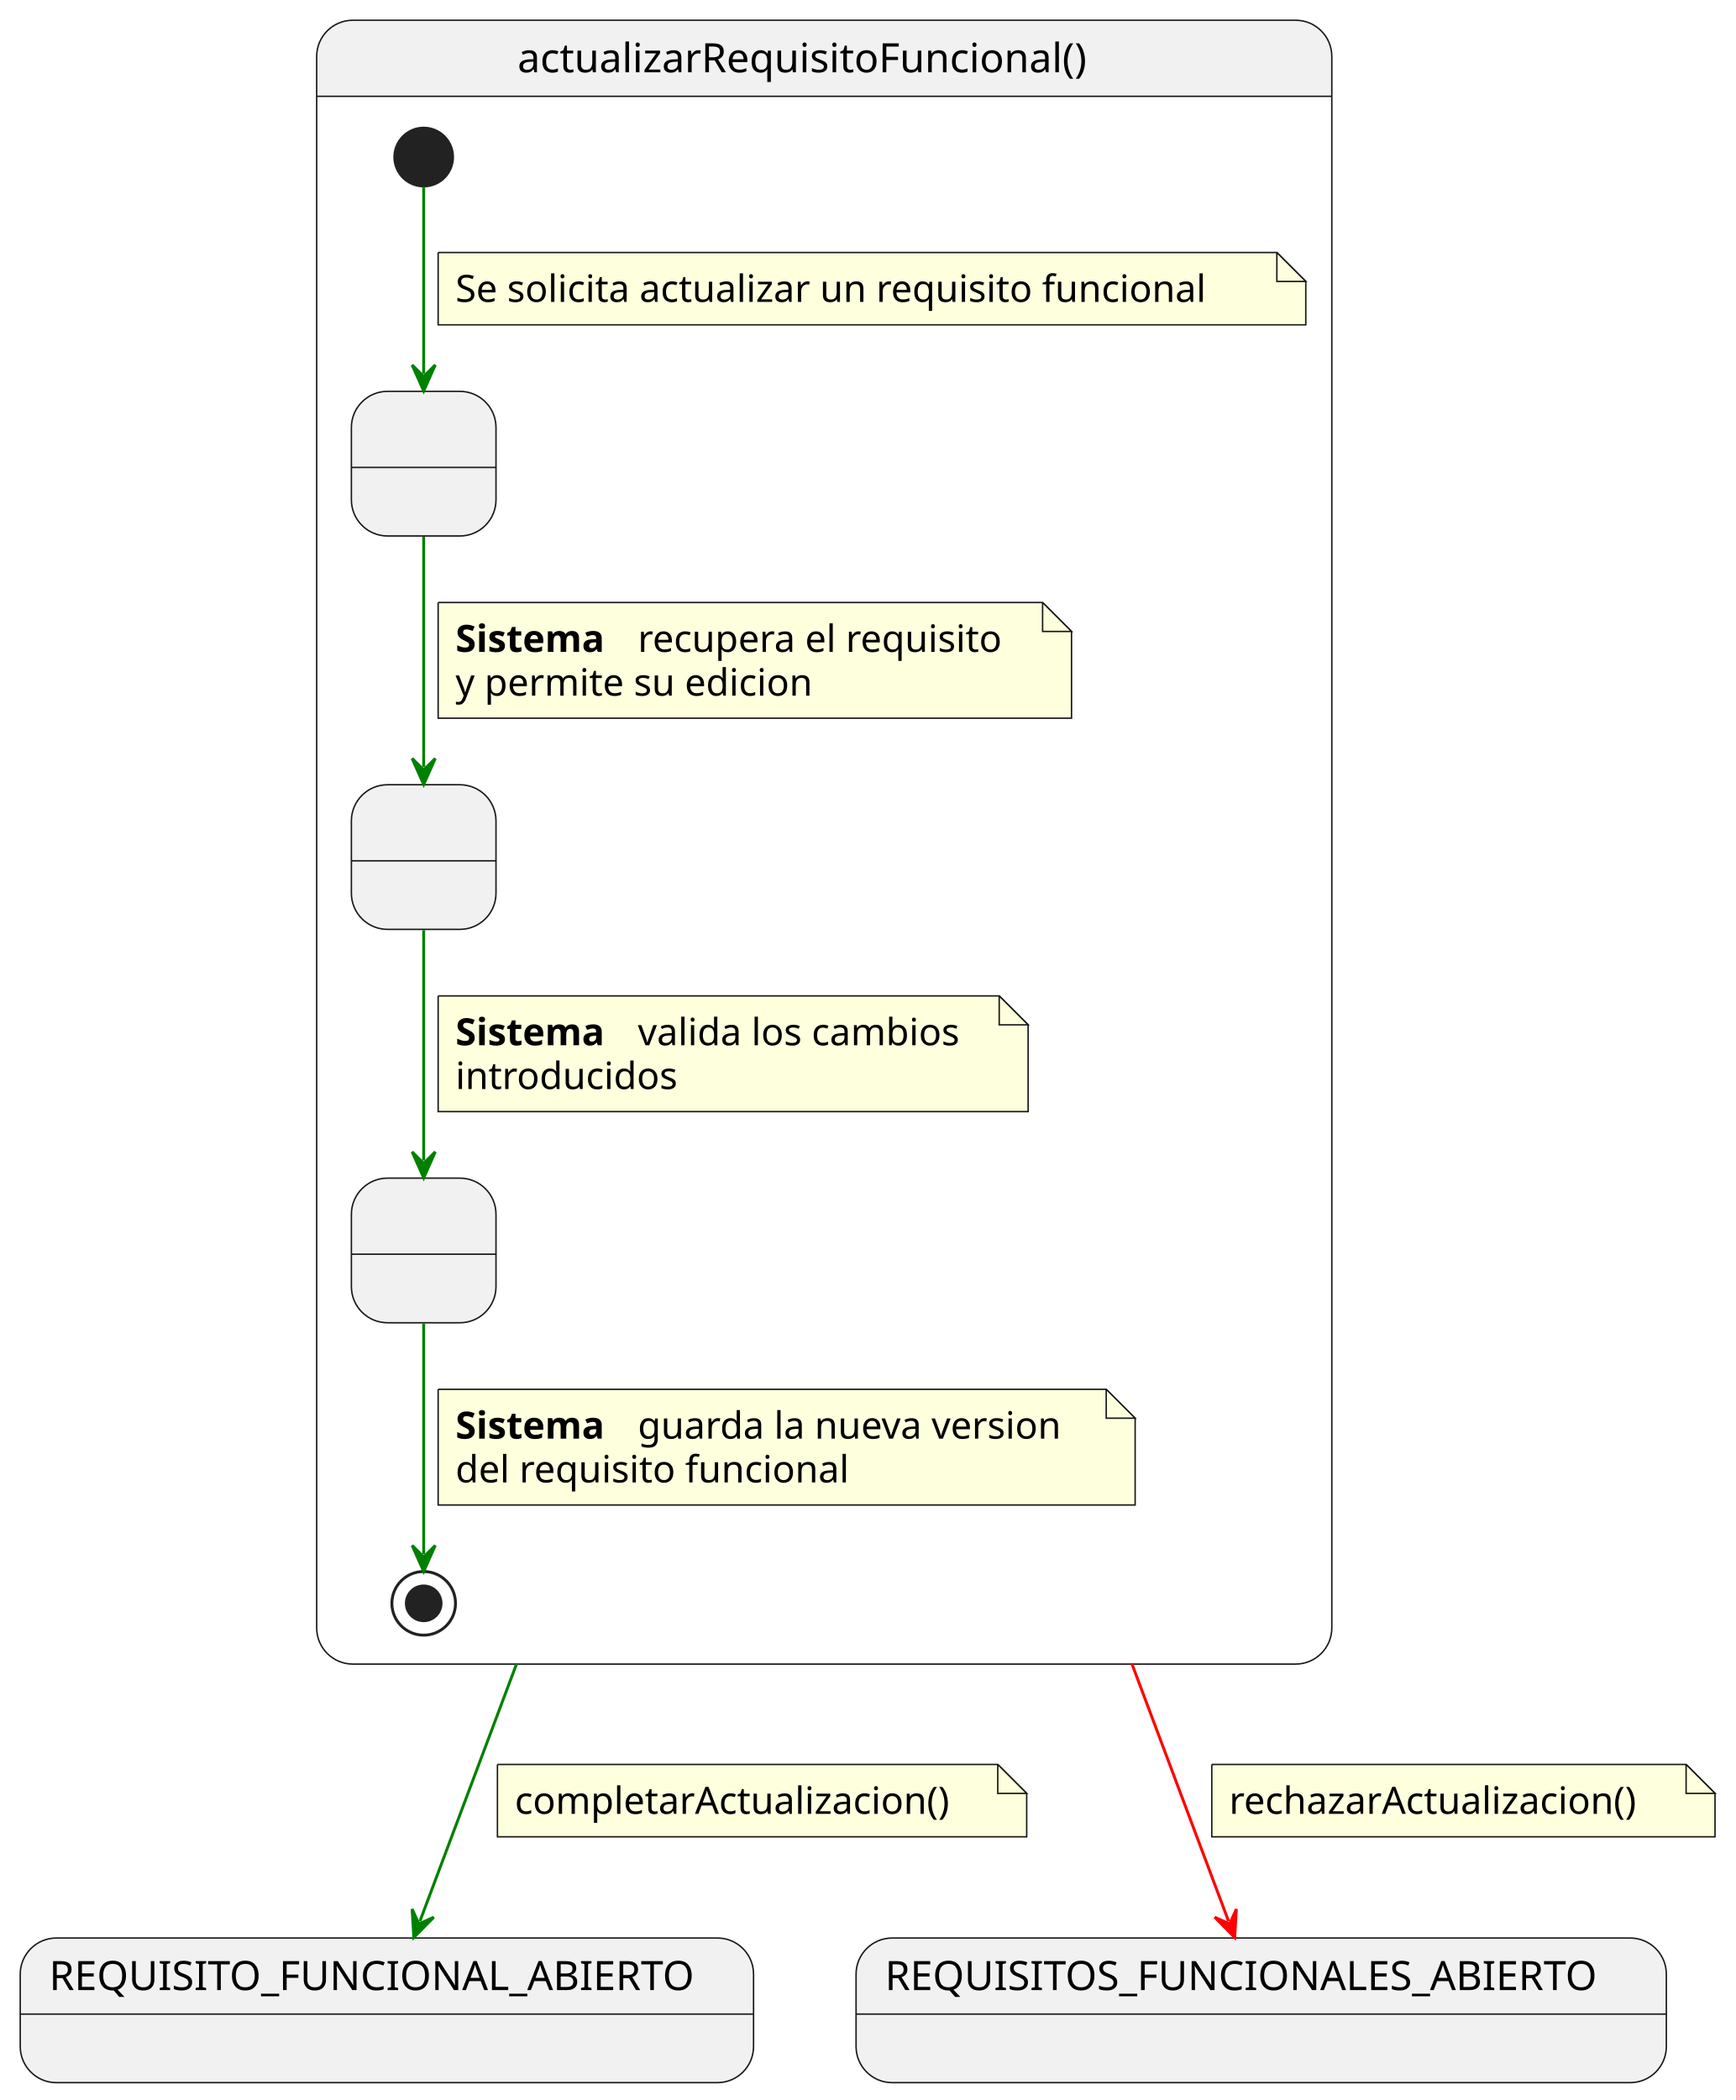
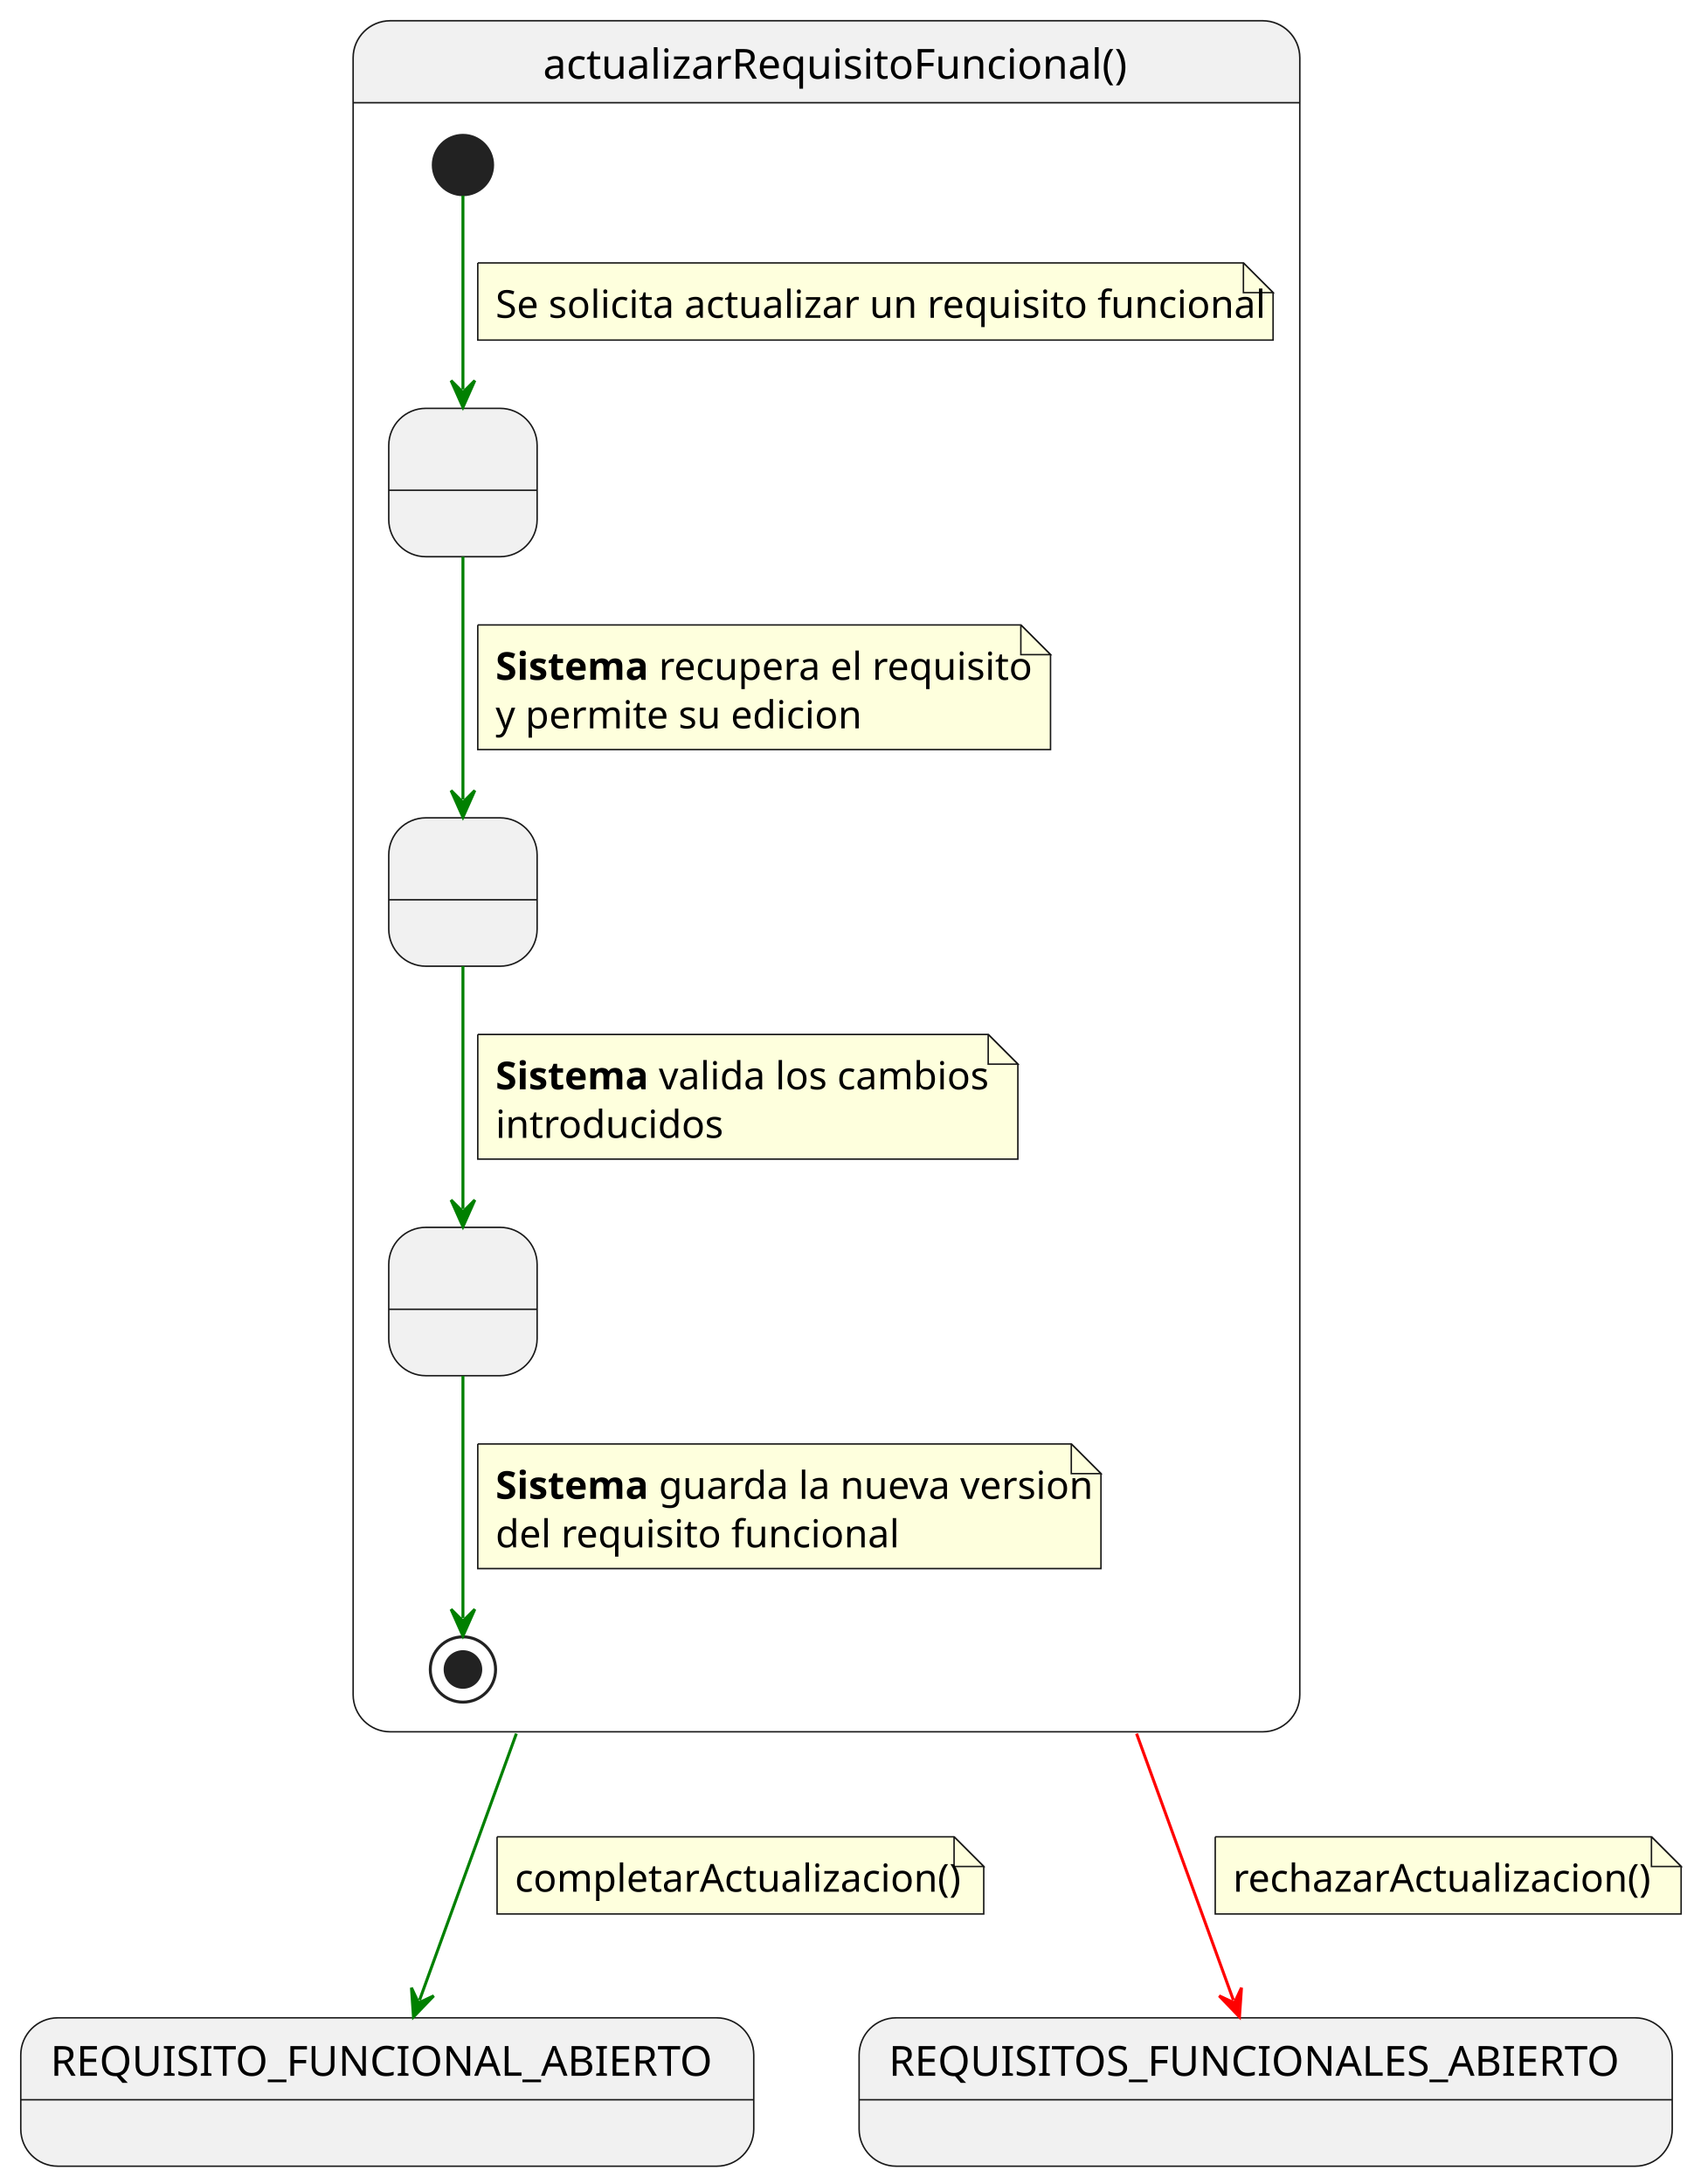
- <svg xmlns="http://www.w3.org/2000/svg" contentStyleType="text/css" data-diagram-type="STATE" height="726px" preserveAspectRatio="none" style="width:600px;height:726px;background:#FFFFFF;" version="1.1" viewBox="0 0 600 726" width="600px" zoomAndPan="magnify">
+ <svg xmlns="http://www.w3.org/2000/svg" contentStyleType="text/css" height="736px" preserveAspectRatio="none" style="width:573px;height:736px;background:#FFFFFF;" version="1.1" viewBox="0 0 573 736" width="573px" zoomAndPan="magnify">
  <defs />
  <g>
-     <path d="M122,7 L448,7 A12.5,12.5 0 0 1 460.5,19.5 L460.5,33.297 L109.5,33.297 L109.5,19.5 A12.5,12.5 0 0 1 122,7" fill="#F1F1F1" />
-     <rect fill="none" height="568.297" rx="12.5" ry="12.5" style="stroke:#181818;stroke-width:0.5;" width="351" x="109.5" y="7" />
-     <line style="stroke:#181818;stroke-width:0.5;" x1="109.5" x2="460.5" y1="33.297" y2="33.297" />
-     <text fill="#000000" font-family="sans-serif" font-size="14" lengthAdjust="spacing" textLength="212.126" x="178.937" y="24.995">actualizarRequisitoFuncional()</text>
+     <path d="M131.5,7 L425.5,7 A12.5,12.5 0 0 1 438,19.5 L438,34.609 L119,34.609 L119,19.5 A12.5,12.5 0 0 1 131.5,7 " fill="#F1F1F1" style="stroke:#F1F1F1;stroke-width:1.0;" />
+     <rect fill="none" height="576.609" rx="12.5" ry="12.5" style="stroke:#181818;stroke-width:0.5;" width="319" x="119" y="7" />
+     <line style="stroke:#181818;stroke-width:0.5;" x1="119" x2="438" y1="34.609" y2="34.609" />
+     <text fill="#000000" font-family="sans-serif" font-size="14" lengthAdjust="spacing" textLength="191" x="183" y="26.533">actualizarRequisitoFuncional()</text>
    <g id="actualizarRequisitoFuncional.RecuperandoRequisito">
-       <rect fill="#F1F1F1" height="50" rx="12.5" ry="12.5" style="stroke:#181818;stroke-width:0.5;" width="50" x="121.5" y="135.297" />
-       <line style="stroke:#181818;stroke-width:0.5;" x1="121.5" x2="171.5" y1="161.594" y2="161.594" />
-       <text fill="#000000" font-family="sans-serif" font-size="14" lengthAdjust="spacing" textLength="4.45" x="144.275" y="153.292"> </text>
+       <rect fill="#F1F1F1" height="50" rx="12.5" ry="12.5" style="stroke:#181818;stroke-width:0.5;" width="50" x="131" y="137.609" />
+       <line style="stroke:#181818;stroke-width:0.5;" x1="131" x2="181" y1="165.219" y2="165.219" />
+       <text fill="#000000" font-family="sans-serif" font-size="14" lengthAdjust="spacing" textLength="4" x="154" y="157.143"> </text>
    </g>
    <g id="actualizarRequisitoFuncional.EditandoRequisito">
-       <rect fill="#F1F1F1" height="50" rx="12.5" ry="12.5" style="stroke:#181818;stroke-width:0.5;" width="50" x="121.5" y="271.297" />
-       <line style="stroke:#181818;stroke-width:0.5;" x1="121.5" x2="171.5" y1="297.594" y2="297.594" />
-       <text fill="#000000" font-family="sans-serif" font-size="14" lengthAdjust="spacing" textLength="4.45" x="144.275" y="289.292"> </text>
+       <rect fill="#F1F1F1" height="50" rx="12.5" ry="12.5" style="stroke:#181818;stroke-width:0.5;" width="50" x="131" y="275.609" />
+       <line style="stroke:#181818;stroke-width:0.5;" x1="131" x2="181" y1="303.219" y2="303.219" />
+       <text fill="#000000" font-family="sans-serif" font-size="14" lengthAdjust="spacing" textLength="4" x="154" y="295.143"> </text>
    </g>
    <g id="actualizarRequisitoFuncional.GuardandoCambios">
-       <rect fill="#F1F1F1" height="50" rx="12.5" ry="12.5" style="stroke:#181818;stroke-width:0.5;" width="50" x="121.5" y="407.297" />
-       <line style="stroke:#181818;stroke-width:0.5;" x1="121.5" x2="171.5" y1="433.594" y2="433.594" />
-       <text fill="#000000" font-family="sans-serif" font-size="14" lengthAdjust="spacing" textLength="4.45" x="144.275" y="425.292"> </text>
+       <rect fill="#F1F1F1" height="50" rx="12.5" ry="12.5" style="stroke:#181818;stroke-width:0.5;" width="50" x="131" y="413.609" />
+       <line style="stroke:#181818;stroke-width:0.5;" x1="131" x2="181" y1="441.219" y2="441.219" />
+       <text fill="#000000" font-family="sans-serif" font-size="14" lengthAdjust="spacing" textLength="4" x="154" y="433.143"> </text>
    </g>
-     <ellipse cx="146.5" cy="54.297" fill="#222222" rx="10" ry="10" style="stroke:#222222;stroke-width:1;" />
-     <ellipse cx="146.5" cy="554.297" fill="none" rx="11" ry="11" style="stroke:#222222;stroke-width:1;" />
-     <ellipse cx="146.5" cy="554.297" fill="#222222" rx="6" ry="6" style="stroke:#222222;stroke-width:1;" />
-     <g class="link" data-entity-1=".start.actualizarRequisitoFuncional" data-entity-2="RecuperandoRequisito" data-source-line="9" data-uid="lnk3" id="link_.start.actualizarRequisitoFuncional_RecuperandoRequisito">
-       <path d="M146.5,64.527 C146.5,80.237 146.5,106.657 146.5,129.167" fill="none" id="*start*actualizarRequisitoFuncional-to-RecuperandoRequisito" style="stroke:#008000;stroke-width:1;" />
-       <polygon fill="#008000" points="146.5,135.167,150.5,126.167,146.5,130.167,142.5,126.167,146.5,135.167" style="stroke:#008000;stroke-width:1;" />
-       <path d="M151.5,87.297 L151.5,112.297 L451.5,112.297 L451.5,97.297 L441.5,87.297 L151.5,87.297" fill="#FEFFDD" style="stroke:#181818;stroke-width:0.5;" />
-       <path d="M441.5,87.297 L441.5,97.297 L451.5,97.297 L441.5,87.297" fill="#FEFFDD" style="stroke:#181818;stroke-width:0.5;" />
-       <text fill="#000000" font-family="sans-serif" font-size="13" lengthAdjust="spacing" textLength="279.405" x="157.5" y="104.364">Se solicita actualizar un requisito funcional</text>
+     <ellipse cx="156" cy="55.609" fill="#222222" rx="10" ry="10" style="stroke:#222222;stroke-width:1.0;" />
+     <ellipse cx="156" cy="562.609" fill="none" rx="11" ry="11" style="stroke:#222222;stroke-width:1.0;" />
+     <ellipse cx="156" cy="562.609" fill="#222222" rx="6" ry="6" style="stroke:#222222;stroke-width:1.0;" />
+     <g id="link_*start*actualizarRequisitoFuncional_RecuperandoRequisito">
+       <path d="M156,65.929 C156,81.789 156,108.519 156,131.249 " fill="none" id="*start*actualizarRequisitoFuncional-to-RecuperandoRequisito" style="stroke:#008000;stroke-width:1.0;" />
+       <polygon fill="#008000" points="156,137.249,160,128.249,156,132.249,152,128.249,156,137.249" style="stroke:#008000;stroke-width:1.0;" />
+       <path d="M161,88.609 L161,114.609 L429,114.609 L429,98.609 L419,88.609 L161,88.609 " fill="#FEFFDD" style="stroke:#181818;stroke-width:0.5;" />
+       <path d="M419,88.609 L419,98.609 L429,98.609 L419,88.609 " fill="#FEFFDD" style="stroke:#181818;stroke-width:0.5;" />
+       <text fill="#000000" font-family="sans-serif" font-size="13" lengthAdjust="spacing" textLength="247" x="167" y="107.105">Se solicita actualizar un requisito funcional</text>
    </g>
-     <g class="link" data-entity-1="RecuperandoRequisito" data-entity-2="EditandoRequisito" data-source-line="14" data-uid="lnk4" id="link_RecuperandoRequisito_EditandoRequisito">
-       <path d="M146.5,185.567 C146.5,209.847 146.5,240.987 146.5,265.207" fill="none" id="RecuperandoRequisito-to-EditandoRequisito" style="stroke:#008000;stroke-width:1;" />
-       <polygon fill="#008000" points="146.5,271.207,150.5,262.207,146.5,266.207,142.5,262.207,146.5,271.207" style="stroke:#008000;stroke-width:1;" />
-       <path d="M151.5,208.297 L151.5,248.297 L370.5,248.297 L370.5,218.297 L360.5,208.297 L151.5,208.297" fill="#FEFFDD" style="stroke:#181818;stroke-width:0.5;" />
-       <path d="M360.5,208.297 L360.5,218.297 L370.5,218.297 L360.5,208.297" fill="#FEFFDD" style="stroke:#181818;stroke-width:0.5;" />
-       <text fill="#000000" font-family="sans-serif" font-size="13" font-weight="bold" lengthAdjust="spacing" textLength="58.906" x="157.5" y="225.364">Sistema</text>
-       <text fill="#000000" font-family="sans-serif" font-size="13" lengthAdjust="spacing" textLength="135.046" x="220.539" y="225.364">recupera el requisito</text>
-       <text fill="#000000" font-family="sans-serif" font-size="13" lengthAdjust="spacing" textLength="132.882" x="157.5" y="240.497">y permite su edicion</text>
+     <g id="link_RecuperandoRequisito_EditandoRequisito">
+       <path d="M156,187.609 C156,212.319 156,244.609 156,269.389 " fill="none" id="RecuperandoRequisito-to-EditandoRequisito" style="stroke:#008000;stroke-width:1.0;" />
+       <polygon fill="#008000" points="156,275.389,160,266.389,156,270.389,152,266.389,156,275.389" style="stroke:#008000;stroke-width:1.0;" />
+       <path d="M161,210.609 L161,252.609 L354,252.609 L354,220.609 L344,210.609 L161,210.609 " fill="#FEFFDD" style="stroke:#181818;stroke-width:0.5;" />
+       <path d="M344,210.609 L344,220.609 L354,220.609 L344,210.609 " fill="#FEFFDD" style="stroke:#181818;stroke-width:0.5;" />
+       <text fill="#000000" font-family="sans-serif" font-size="13" font-weight="bold" lengthAdjust="spacing" textLength="51" x="167" y="229.105">Sistema</text>
+       <text fill="#000000" font-family="sans-serif" font-size="13" lengthAdjust="spacing" textLength="117" x="222" y="229.105">recupera el requisito</text>
+       <text fill="#000000" font-family="sans-serif" font-size="13" lengthAdjust="spacing" textLength="117" x="167" y="245.456">y permite su edicion</text>
    </g>
-     <g class="link" data-entity-1="EditandoRequisito" data-entity-2="GuardandoCambios" data-source-line="20" data-uid="lnk5" id="link_EditandoRequisito_GuardandoCambios">
-       <path d="M146.5,321.567 C146.5,345.847 146.5,376.987 146.5,401.207" fill="none" id="EditandoRequisito-to-GuardandoCambios" style="stroke:#008000;stroke-width:1;" />
-       <polygon fill="#008000" points="146.5,407.207,150.5,398.207,146.5,402.207,142.5,398.207,146.5,407.207" style="stroke:#008000;stroke-width:1;" />
-       <path d="M151.5,344.297 L151.5,384.297 L355.5,384.297 L355.5,354.297 L345.5,344.297 L151.5,344.297" fill="#FEFFDD" style="stroke:#181818;stroke-width:0.5;" />
-       <path d="M345.5,344.297 L345.5,354.297 L355.5,354.297 L345.5,344.297" fill="#FEFFDD" style="stroke:#181818;stroke-width:0.5;" />
-       <text fill="#000000" font-family="sans-serif" font-size="13" font-weight="bold" lengthAdjust="spacing" textLength="58.906" x="157.5" y="361.364">Sistema</text>
-       <text fill="#000000" font-family="sans-serif" font-size="13" lengthAdjust="spacing" textLength="120.072" x="220.539" y="361.364">valida los cambios</text>
-       <text fill="#000000" font-family="sans-serif" font-size="13" lengthAdjust="spacing" textLength="80.476" x="157.5" y="376.497">introducidos</text>
+     <g id="link_EditandoRequisito_GuardandoCambios">
+       <path d="M156,325.609 C156,350.319 156,382.609 156,407.389 " fill="none" id="EditandoRequisito-to-GuardandoCambios" style="stroke:#008000;stroke-width:1.0;" />
+       <polygon fill="#008000" points="156,413.389,160,404.389,156,408.389,152,404.389,156,413.389" style="stroke:#008000;stroke-width:1.0;" />
+       <path d="M161,348.609 L161,390.609 L343,390.609 L343,358.609 L333,348.609 L161,348.609 " fill="#FEFFDD" style="stroke:#181818;stroke-width:0.5;" />
+       <path d="M333,348.609 L333,358.609 L343,358.609 L333,348.609 " fill="#FEFFDD" style="stroke:#181818;stroke-width:0.5;" />
+       <text fill="#000000" font-family="sans-serif" font-size="13" font-weight="bold" lengthAdjust="spacing" textLength="51" x="167" y="367.104">Sistema</text>
+       <text fill="#000000" font-family="sans-serif" font-size="13" lengthAdjust="spacing" textLength="106" x="222" y="367.104">valida los cambios</text>
+       <text fill="#000000" font-family="sans-serif" font-size="13" lengthAdjust="spacing" textLength="70" x="167" y="383.456">introducidos</text>
    </g>
-     <g class="link" data-entity-1="GuardandoCambios" data-entity-2=".end.actualizarRequisitoFuncional" data-source-line="26" data-uid="lnk7" id="link_GuardandoCambios_.end.actualizarRequisitoFuncional">
-       <path d="M146.5,457.577 C146.5,483.877 146.5,518.567 146.5,537.277" fill="none" id="GuardandoCambios-to-*end*actualizarRequisitoFuncional" style="stroke:#008000;stroke-width:1;" />
-       <polygon fill="#008000" points="146.5,543.277,150.5,534.277,146.5,538.277,142.5,534.277,146.5,543.277" style="stroke:#008000;stroke-width:1;" />
-       <path d="M151.5,480.297 L151.5,520.297 L392.5,520.297 L392.5,490.297 L382.5,480.297 L151.5,480.297" fill="#FEFFDD" style="stroke:#181818;stroke-width:0.5;" />
-       <path d="M382.5,480.297 L382.5,490.297 L392.5,490.297 L382.5,480.297" fill="#FEFFDD" style="stroke:#181818;stroke-width:0.5;" />
-       <text fill="#000000" font-family="sans-serif" font-size="13" font-weight="bold" lengthAdjust="spacing" textLength="58.906" x="157.5" y="497.364">Sistema</text>
-       <text fill="#000000" font-family="sans-serif" font-size="13" lengthAdjust="spacing" textLength="157.746" x="220.539" y="497.364">guarda la nueva version</text>
-       <text fill="#000000" font-family="sans-serif" font-size="13" lengthAdjust="spacing" textLength="144.593" x="157.5" y="512.497">del requisito funcional</text>
+     <g id="link_GuardandoCambios_*end*actualizarRequisitoFuncional">
+       <path d="M156,463.709 C156,490.379 156,526.109 156,545.309 " fill="none" id="GuardandoCambios-to-*end*actualizarRequisitoFuncional" style="stroke:#008000;stroke-width:1.0;" />
+       <polygon fill="#008000" points="156,551.309,160,542.309,156,546.309,152,542.309,156,551.309" style="stroke:#008000;stroke-width:1.0;" />
+       <path d="M161,486.609 L161,528.609 L371,528.609 L371,496.609 L361,486.609 L161,486.609 " fill="#FEFFDD" style="stroke:#181818;stroke-width:0.5;" />
+       <path d="M361,486.609 L361,496.609 L371,496.609 L361,486.609 " fill="#FEFFDD" style="stroke:#181818;stroke-width:0.5;" />
+       <text fill="#000000" font-family="sans-serif" font-size="13" font-weight="bold" lengthAdjust="spacing" textLength="51" x="167" y="505.104">Sistema</text>
+       <text fill="#000000" font-family="sans-serif" font-size="13" lengthAdjust="spacing" textLength="134" x="222" y="505.104">guarda la nueva version</text>
+       <text fill="#000000" font-family="sans-serif" font-size="13" lengthAdjust="spacing" textLength="125" x="167" y="521.456">del requisito funcional</text>
    </g>
    <g id="REQUISITO_FUNCIONAL_ABIERTO">
-       <rect fill="#F1F1F1" height="50" rx="12.5" ry="12.5" style="stroke:#181818;stroke-width:0.5;" width="253.557" x="7" y="670" />
-       <line style="stroke:#181818;stroke-width:0.5;" x1="7" x2="260.557" y1="696.297" y2="696.297" />
-       <text fill="#000000" font-family="sans-serif" font-size="14" lengthAdjust="spacing" textLength="233.557" x="17" y="687.995">REQUISITO_FUNCIONAL_ABIERTO</text>
+       <rect fill="#F1F1F1" height="50" rx="12.5" ry="12.5" style="stroke:#181818;stroke-width:0.5;" width="247" x="7" y="680" />
+       <line style="stroke:#181818;stroke-width:0.5;" x1="7" x2="254" y1="707.609" y2="707.609" />
+       <text fill="#000000" font-family="sans-serif" font-size="14" lengthAdjust="spacing" textLength="227" x="17" y="699.533">REQUISITO_FUNCIONAL_ABIERTO</text>
    </g>
    <g id="REQUISITOS_FUNCIONALES_ABIERTO">
-       <rect fill="#F1F1F1" height="50" rx="12.5" ry="12.5" style="stroke:#181818;stroke-width:0.5;" width="280.176" x="296" y="670" />
-       <line style="stroke:#181818;stroke-width:0.5;" x1="296" x2="576.176" y1="696.297" y2="696.297" />
-       <text fill="#000000" font-family="sans-serif" font-size="14" lengthAdjust="spacing" textLength="260.176" x="306" y="687.995">REQUISITOS_FUNCIONALES_ABIERTO</text>
+       <rect fill="#F1F1F1" height="50" rx="12.5" ry="12.5" style="stroke:#181818;stroke-width:0.5;" width="274" x="289.5" y="680" />
+       <line style="stroke:#181818;stroke-width:0.5;" x1="289.5" x2="563.5" y1="707.609" y2="707.609" />
+       <text fill="#000000" font-family="sans-serif" font-size="14" lengthAdjust="spacing" textLength="254" x="299.5" y="699.533">REQUISITOS_FUNCIONALES_ABIERTO</text>
    </g>
-     <g class="link" data-entity-1="actualizarRequisitoFuncional" data-entity-2="REQUISITO_FUNCIONAL_ABIERTO" data-source-line="33" data-uid="lnk9" id="link_actualizarRequisitoFuncional_REQUISITO_FUNCIONAL_ABIERTO">
-       <path d="M178.69,575.02 C163.99,614.15 153.291,642.654 145.191,664.204" fill="none" id="actualizarRequisitoFuncional-to-REQUISITO_FUNCIONAL_ABIERTO" style="stroke:#008000;stroke-width:1;" />
-       <polygon fill="#008000" points="143.08,669.82,149.991,662.803,144.839,665.14,142.502,659.988,143.08,669.82" style="stroke:#008000;stroke-width:1;" />
-       <path d="M172,610 L172,635 L355,635 L355,620 L345,610 L172,610" fill="#FEFFDD" style="stroke:#181818;stroke-width:0.5;" />
-       <path d="M345,610 L345,620 L355,620 L345,610" fill="#FEFFDD" style="stroke:#181818;stroke-width:0.5;" />
-       <text fill="#000000" font-family="sans-serif" font-size="13" lengthAdjust="spacing" textLength="162.487" x="178" y="627.067">completarActualizacion()</text>
+     <g id="link_actualizarRequisitoFuncional_REQUISITO_FUNCIONAL_ABIERTO">
+       <path d="M174,584.22 C159.68,623.65 149.26,652.361 141.38,674.041 " fill="none" id="actualizarRequisitoFuncional-to-REQUISITO_FUNCIONAL_ABIERTO" style="stroke:#008000;stroke-width:1.0;" />
+       <polygon fill="#008000" points="139.33,679.68,146.164,672.588,141.038,674.981,138.645,669.855,139.33,679.68" style="stroke:#008000;stroke-width:1.0;" />
+       <path d="M167.5,619 L167.5,645 L331.5,645 L331.5,629 L321.5,619 L167.5,619 " fill="#FEFFDD" style="stroke:#181818;stroke-width:0.5;" />
+       <path d="M321.5,619 L321.5,629 L331.5,629 L321.5,619 " fill="#FEFFDD" style="stroke:#181818;stroke-width:0.5;" />
+       <text fill="#000000" font-family="sans-serif" font-size="13" lengthAdjust="spacing" textLength="143" x="173.5" y="637.495">completarActualizacion()</text>
    </g>
-     <g class="link" data-entity-1="actualizarRequisitoFuncional" data-entity-2="REQUISITOS_FUNCIONALES_ABIERTO" data-source-line="38" data-uid="lnk11" id="link_actualizarRequisitoFuncional_REQUISITOS_FUNCIONALES_ABIERTO">
-       <path d="M391.31,575.02 C406.01,614.15 416.709,642.654 424.809,664.204" fill="none" id="actualizarRequisitoFuncional-to-REQUISITOS_FUNCIONALES_ABIERTO" style="stroke:#FF0000;stroke-width:1;" />
-       <polygon fill="#FF0000" points="426.92,669.82,427.498,659.988,425.161,665.14,420.009,662.803,426.92,669.82" style="stroke:#FF0000;stroke-width:1;" />
-       <path d="M419,610 L419,635 L593,635 L593,620 L583,610 L419,610" fill="#FEFFDD" style="stroke:#181818;stroke-width:0.5;" />
-       <path d="M583,610 L583,620 L593,620 L583,610" fill="#FEFFDD" style="stroke:#181818;stroke-width:0.5;" />
-       <text fill="#000000" font-family="sans-serif" font-size="13" lengthAdjust="spacing" textLength="153.283" x="425" y="627.067">rechazarActualizacion()</text>
+     <g id="link_actualizarRequisitoFuncional_REQUISITOS_FUNCIONALES_ABIERTO">
+       <path d="M383,584.22 C397.32,623.65 407.74,652.361 415.62,674.041 " fill="none" id="actualizarRequisitoFuncional-to-REQUISITOS_FUNCIONALES_ABIERTO" style="stroke:#FF0000;stroke-width:1.0;" />
+       <polygon fill="#FF0000" points="417.67,679.68,418.355,669.855,415.962,674.981,410.836,672.588,417.67,679.68" style="stroke:#FF0000;stroke-width:1.0;" />
+       <path d="M409.5,619 L409.5,645 L566.5,645 L566.5,629 L556.5,619 L409.5,619 " fill="#FEFFDD" style="stroke:#181818;stroke-width:0.5;" />
+       <path d="M556.5,619 L556.5,629 L566.5,629 L556.5,619 " fill="#FEFFDD" style="stroke:#181818;stroke-width:0.5;" />
+       <text fill="#000000" font-family="sans-serif" font-size="13" lengthAdjust="spacing" textLength="136" x="415.5" y="637.495">rechazarActualizacion()</text>
    </g>
  </g>
</svg>
